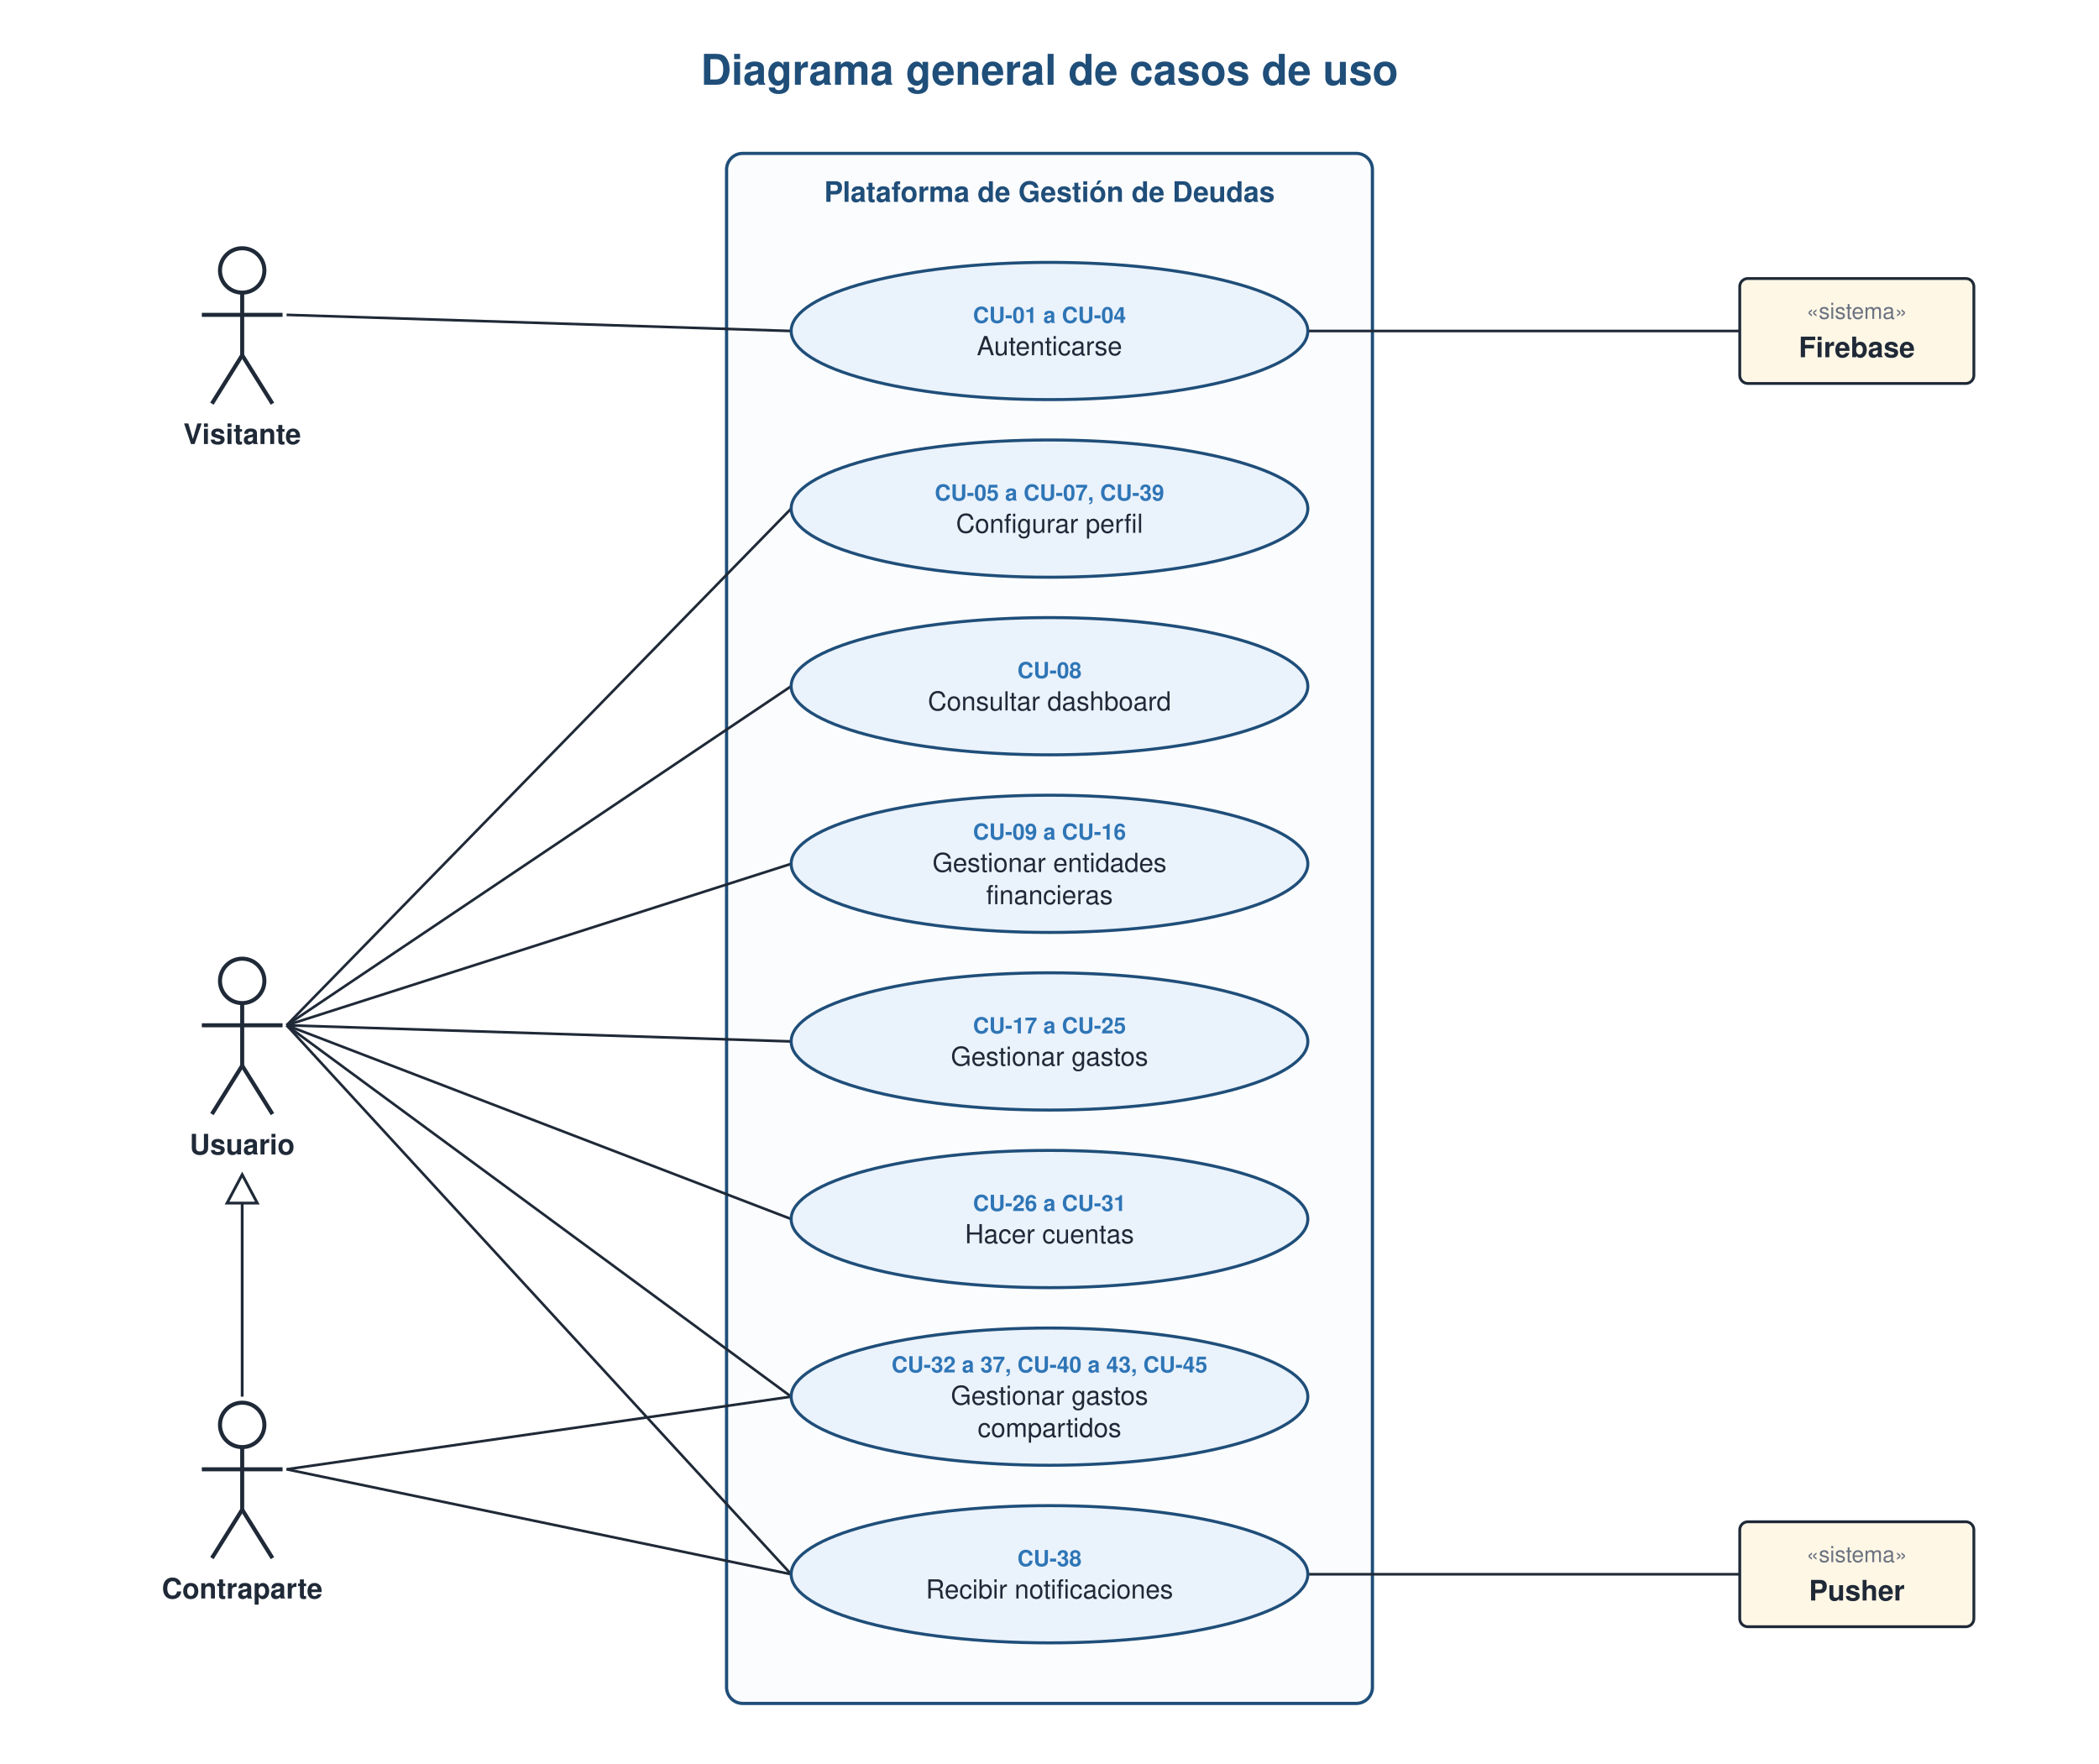
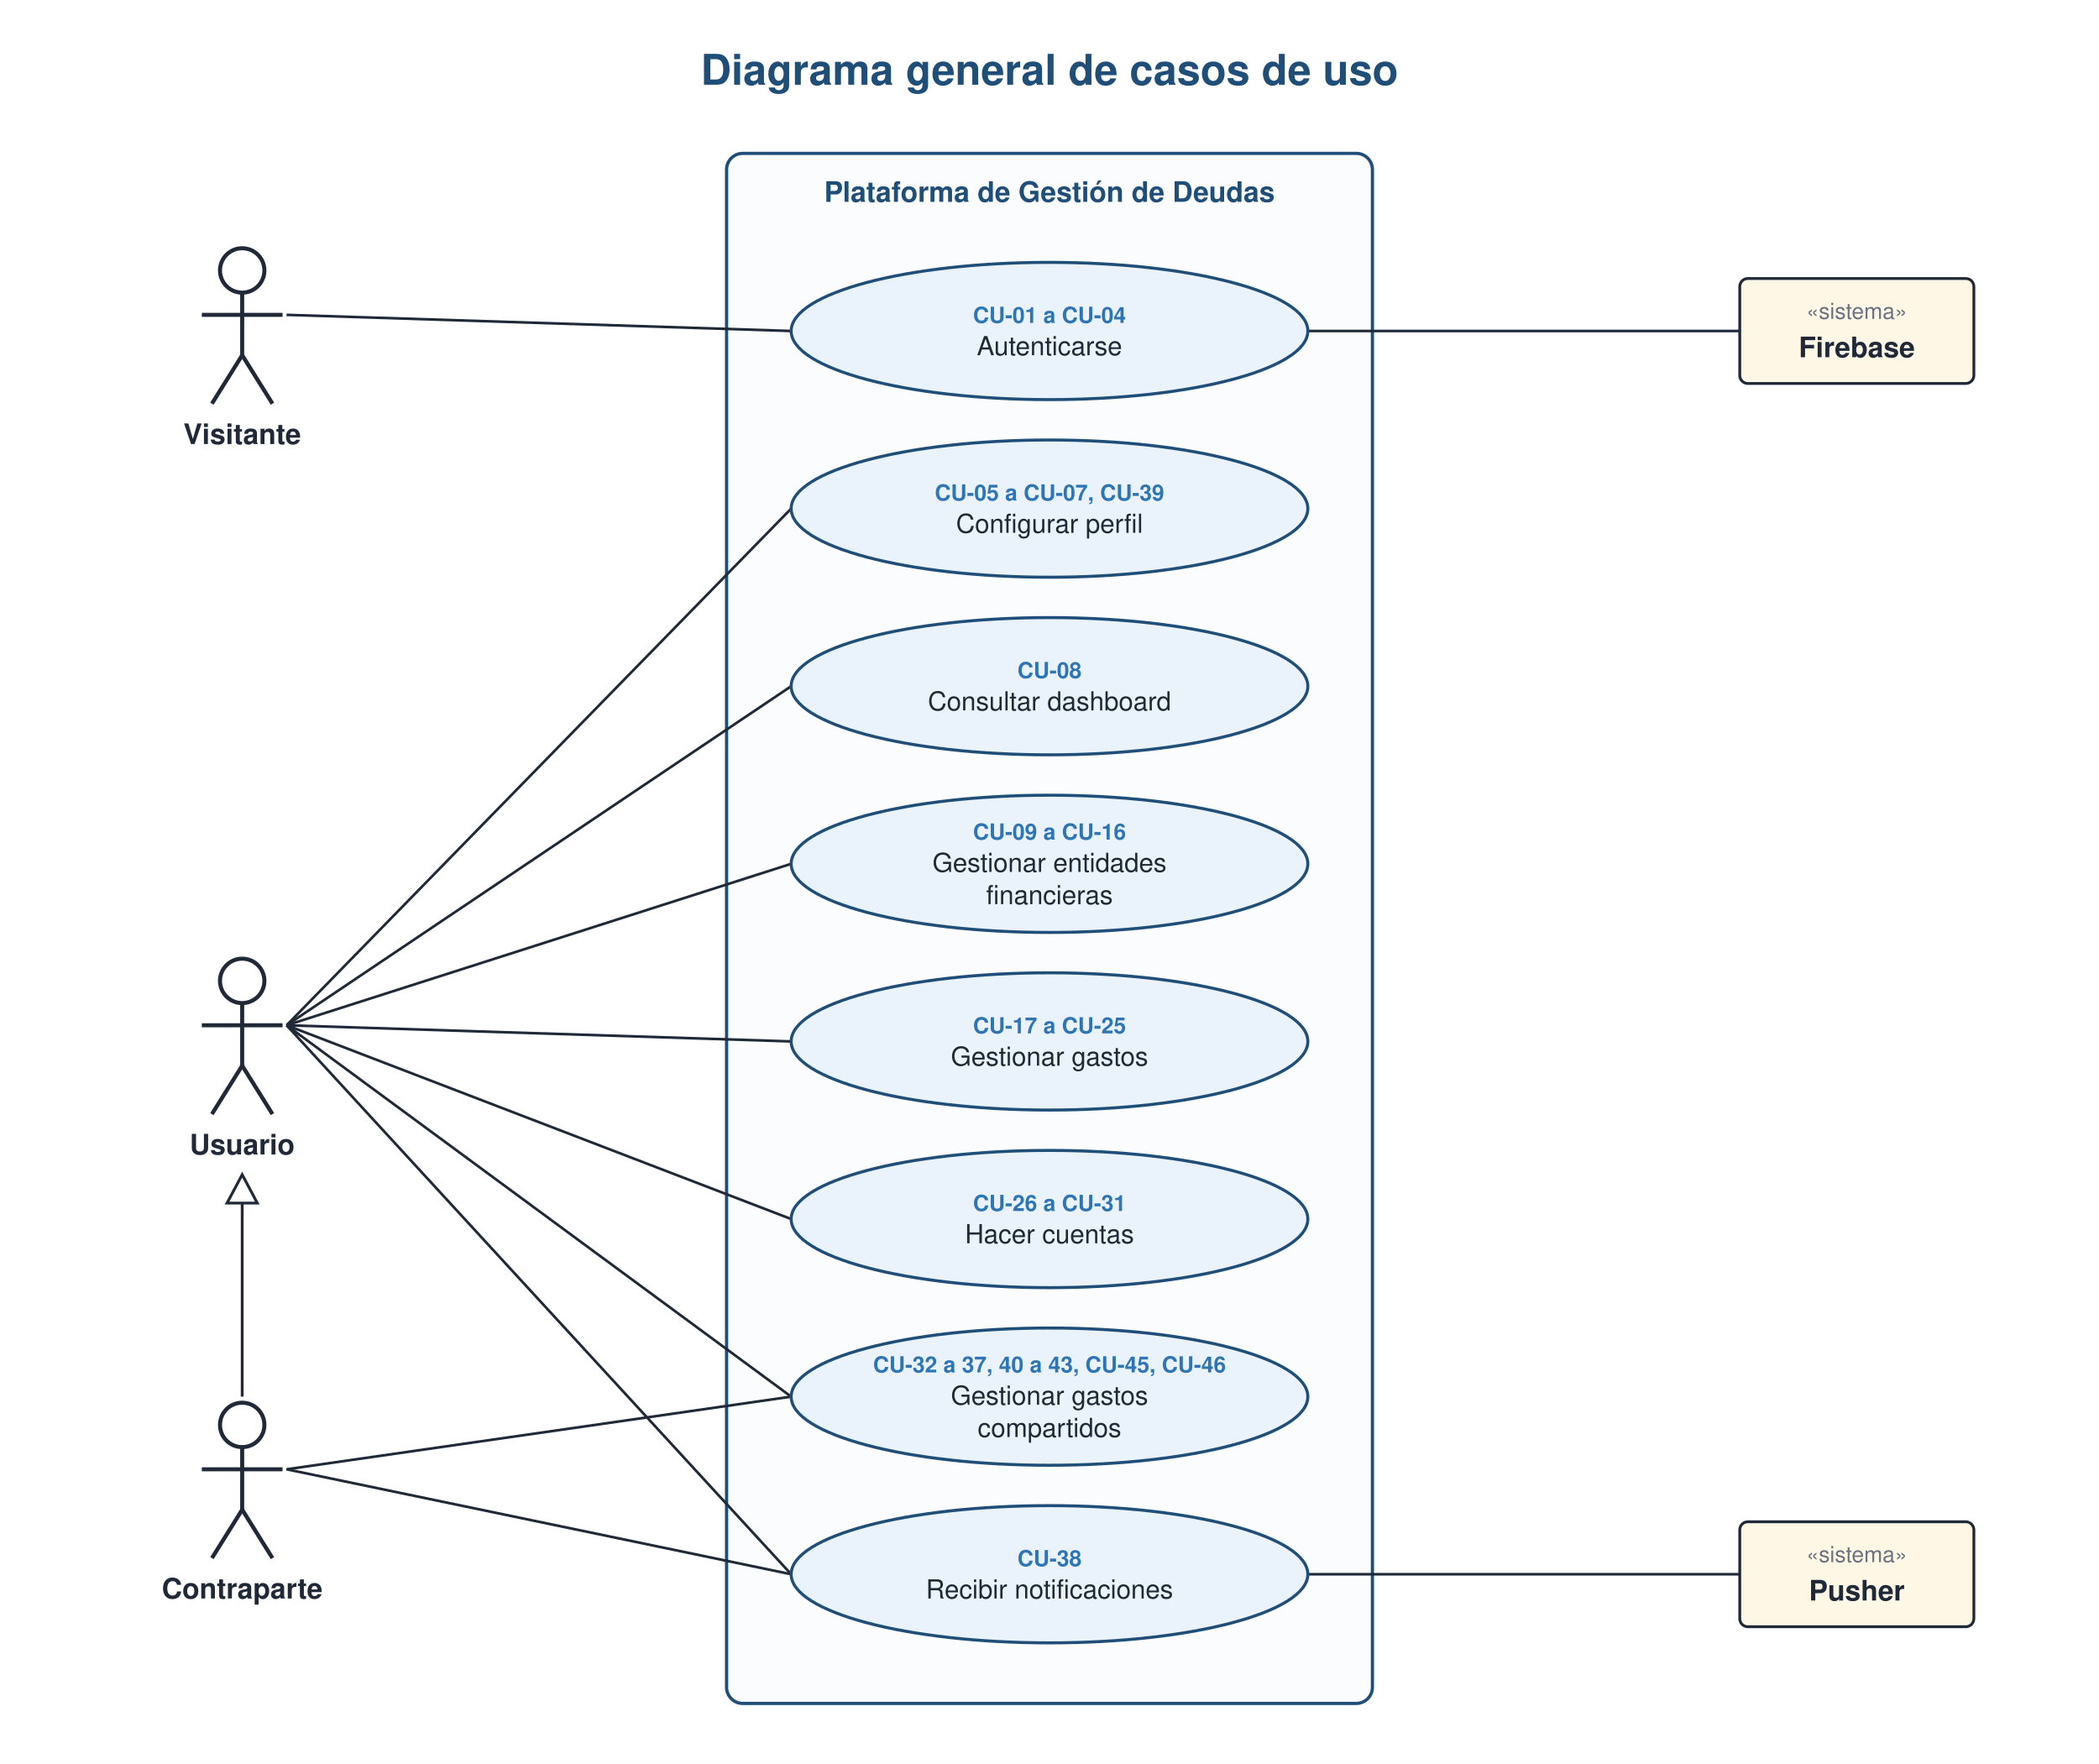
<svg xmlns="http://www.w3.org/2000/svg" width="1040" height="874" viewBox="0 0 1040 874" font-family="Helvetica">
  <rect width="1040" height="874" fill="white" />
  <text x="520.0" y="42" font-size="21" font-weight="bold" text-anchor="middle" fill="#1F4E79">Diagrama general de casos de uso</text>
  <rect x="360" y="76" width="320" height="768" rx="8" fill="#FBFCFE" stroke="#1F4E79" stroke-width="1.6" />
  <text x="520.0" y="100" font-size="14" font-weight="bold" text-anchor="middle" fill="#1F4E79">Plataforma de Gestión de Deudas</text>
  <line x1="142.0" y1="156.0" x2="392.0" y2="164.0" stroke="#1F2937" stroke-width="1.3" />
  <line x1="862.0" y1="164.0" x2="648.0" y2="164.0" stroke="#1F2937" stroke-width="1.3" />
  <line x1="142.0" y1="508.0" x2="392.0" y2="252.0" stroke="#1F2937" stroke-width="1.3" />
  <line x1="142.0" y1="508.0" x2="392.0" y2="340.0" stroke="#1F2937" stroke-width="1.3" />
  <line x1="142.0" y1="508.0" x2="392.0" y2="428.0" stroke="#1F2937" stroke-width="1.3" />
  <line x1="142.0" y1="508.0" x2="392.0" y2="516.0" stroke="#1F2937" stroke-width="1.3" />
  <line x1="142.0" y1="508.0" x2="392.0" y2="604.0" stroke="#1F2937" stroke-width="1.3" />
  <line x1="142.0" y1="508.0" x2="392.0" y2="692.0" stroke="#1F2937" stroke-width="1.3" />
  <line x1="142.0" y1="508.0" x2="392.0" y2="780.0" stroke="#1F2937" stroke-width="1.3" />
  <line x1="142.0" y1="728.0" x2="392.0" y2="692.0" stroke="#1F2937" stroke-width="1.3" />
  <line x1="142.0" y1="728.0" x2="392.0" y2="780.0" stroke="#1F2937" stroke-width="1.3" />
  <line x1="862.0" y1="780.0" x2="648.0" y2="780.0" stroke="#1F2937" stroke-width="1.3" />
  <line x1="120" y1="692.0" x2="120" y2="582.0" stroke="#1F2937" stroke-width="1.4" />
  <polygon points="120.0,582.0 127.5,596.1 112.5,596.1" fill="white" stroke="#1F2937" stroke-width="1.4" />
  <ellipse cx="520" cy="164.0" rx="128" ry="34" fill="#EAF2FB" stroke="#1F4E79" stroke-width="1.5" />
  <text x="520" y="160.0" text-anchor="middle" font-weight="bold" fill="#2E75B6" font-size="11">CU-01 a CU-04</text>
  <text x="520" y="176.0" text-anchor="middle" fill="#1F2937" font-size="13">Autenticarse</text>
  <ellipse cx="520" cy="252.0" rx="128" ry="34" fill="#EAF2FB" stroke="#1F4E79" stroke-width="1.5" />
  <text x="520" y="248.0" text-anchor="middle" font-weight="bold" fill="#2E75B6" font-size="11">CU-05 a CU-07, CU-39</text>
  <text x="520" y="264.0" text-anchor="middle" fill="#1F2937" font-size="13">Configurar perfil</text>
  <ellipse cx="520" cy="340.0" rx="128" ry="34" fill="#EAF2FB" stroke="#1F4E79" stroke-width="1.5" />
  <text x="520" y="336.0" text-anchor="middle" font-weight="bold" fill="#2E75B6" font-size="11">CU-08</text>
  <text x="520" y="352.0" text-anchor="middle" fill="#1F2937" font-size="13">Consultar dashboard</text>
  <ellipse cx="520" cy="428.0" rx="128" ry="34" fill="#EAF2FB" stroke="#1F4E79" stroke-width="1.5" />
  <text x="520" y="416.0" text-anchor="middle" font-weight="bold" fill="#2E75B6" font-size="11">CU-09 a CU-16</text>
  <text x="520" y="432.0" text-anchor="middle" fill="#1F2937" font-size="13">Gestionar entidades</text>
  <text x="520" y="448.0" text-anchor="middle" fill="#1F2937" font-size="13">financieras</text>
  <ellipse cx="520" cy="516.0" rx="128" ry="34" fill="#EAF2FB" stroke="#1F4E79" stroke-width="1.5" />
  <text x="520" y="512.0" text-anchor="middle" font-weight="bold" fill="#2E75B6" font-size="11">CU-17 a CU-25</text>
  <text x="520" y="528.0" text-anchor="middle" fill="#1F2937" font-size="13">Gestionar gastos</text>
  <ellipse cx="520" cy="604.0" rx="128" ry="34" fill="#EAF2FB" stroke="#1F4E79" stroke-width="1.5" />
  <text x="520" y="600.0" text-anchor="middle" font-weight="bold" fill="#2E75B6" font-size="11">CU-26 a CU-31</text>
  <text x="520" y="616.0" text-anchor="middle" fill="#1F2937" font-size="13">Hacer cuentas</text>
  <ellipse cx="520" cy="692.0" rx="128" ry="34" fill="#EAF2FB" stroke="#1F4E79" stroke-width="1.5" />
-   <text x="520" y="680.0" text-anchor="middle" font-weight="bold" fill="#2E75B6" font-size="11">CU-32 a 37, CU-40 a 43, CU-45</text>
+   <text x="520" y="680.0" text-anchor="middle" font-weight="bold" fill="#2E75B6" font-size="11">CU-32 a 37, 40 a 43, CU-45, CU-46</text>
  <text x="520" y="696.0" text-anchor="middle" fill="#1F2937" font-size="13">Gestionar gastos</text>
  <text x="520" y="712.0" text-anchor="middle" fill="#1F2937" font-size="13">compartidos</text>
  <ellipse cx="520" cy="780.0" rx="128" ry="34" fill="#EAF2FB" stroke="#1F4E79" stroke-width="1.5" />
  <text x="520" y="776.0" text-anchor="middle" font-weight="bold" fill="#2E75B6" font-size="11">CU-38</text>
  <text x="520" y="792.0" text-anchor="middle" fill="#1F2937" font-size="13">Recibir notificaciones</text>
  <circle cx="120" cy="134.0" r="11" stroke="#1F2937" stroke-width="2" fill="white" />
  <line x1="120" y1="145.0" x2="120" y2="176.0" stroke="#1F2937" stroke-width="2" fill="none" />
  <line x1="100" y1="156.0" x2="140" y2="156.0" stroke="#1F2937" stroke-width="2" fill="none" />
  <line x1="120" y1="176.0" x2="105" y2="200.0" stroke="#1F2937" stroke-width="2" fill="none" />
  <line x1="120" y1="176.0" x2="135" y2="200.0" stroke="#1F2937" stroke-width="2" fill="none" />
  <text x="120" y="220.0" font-size="14" font-weight="bold" text-anchor="middle" fill="#1F2937">Visitante</text>
  <circle cx="120" cy="486.0" r="11" stroke="#1F2937" stroke-width="2" fill="white" />
  <line x1="120" y1="497.0" x2="120" y2="528.0" stroke="#1F2937" stroke-width="2" fill="none" />
  <line x1="100" y1="508.0" x2="140" y2="508.0" stroke="#1F2937" stroke-width="2" fill="none" />
  <line x1="120" y1="528.0" x2="105" y2="552.0" stroke="#1F2937" stroke-width="2" fill="none" />
  <line x1="120" y1="528.0" x2="135" y2="552.0" stroke="#1F2937" stroke-width="2" fill="none" />
  <text x="120" y="572.0" font-size="14" font-weight="bold" text-anchor="middle" fill="#1F2937">Usuario</text>
  <circle cx="120" cy="706.0" r="11" stroke="#1F2937" stroke-width="2" fill="white" />
  <line x1="120" y1="717.0" x2="120" y2="748.0" stroke="#1F2937" stroke-width="2" fill="none" />
  <line x1="100" y1="728.0" x2="140" y2="728.0" stroke="#1F2937" stroke-width="2" fill="none" />
  <line x1="120" y1="748.0" x2="105" y2="772.0" stroke="#1F2937" stroke-width="2" fill="none" />
  <line x1="120" y1="748.0" x2="135" y2="772.0" stroke="#1F2937" stroke-width="2" fill="none" />
  <text x="120" y="792.0" font-size="14" font-weight="bold" text-anchor="middle" fill="#1F2937">Contraparte</text>
  <rect x="862" y="138.0" width="116" height="52" rx="4" fill="#FFF7E6" stroke="#1F2937" stroke-width="1.4" />
  <text x="920" y="158.0" font-size="11" text-anchor="middle" fill="#6B7280">«sistema»</text>
  <text x="920" y="177.0" font-size="14" font-weight="bold" text-anchor="middle" fill="#1F2937">Firebase</text>
  <rect x="862" y="754.0" width="116" height="52" rx="4" fill="#FFF7E6" stroke="#1F2937" stroke-width="1.4" />
  <text x="920" y="774.0" font-size="11" text-anchor="middle" fill="#6B7280">«sistema»</text>
  <text x="920" y="793.0" font-size="14" font-weight="bold" text-anchor="middle" fill="#1F2937">Pusher</text>
</svg>
